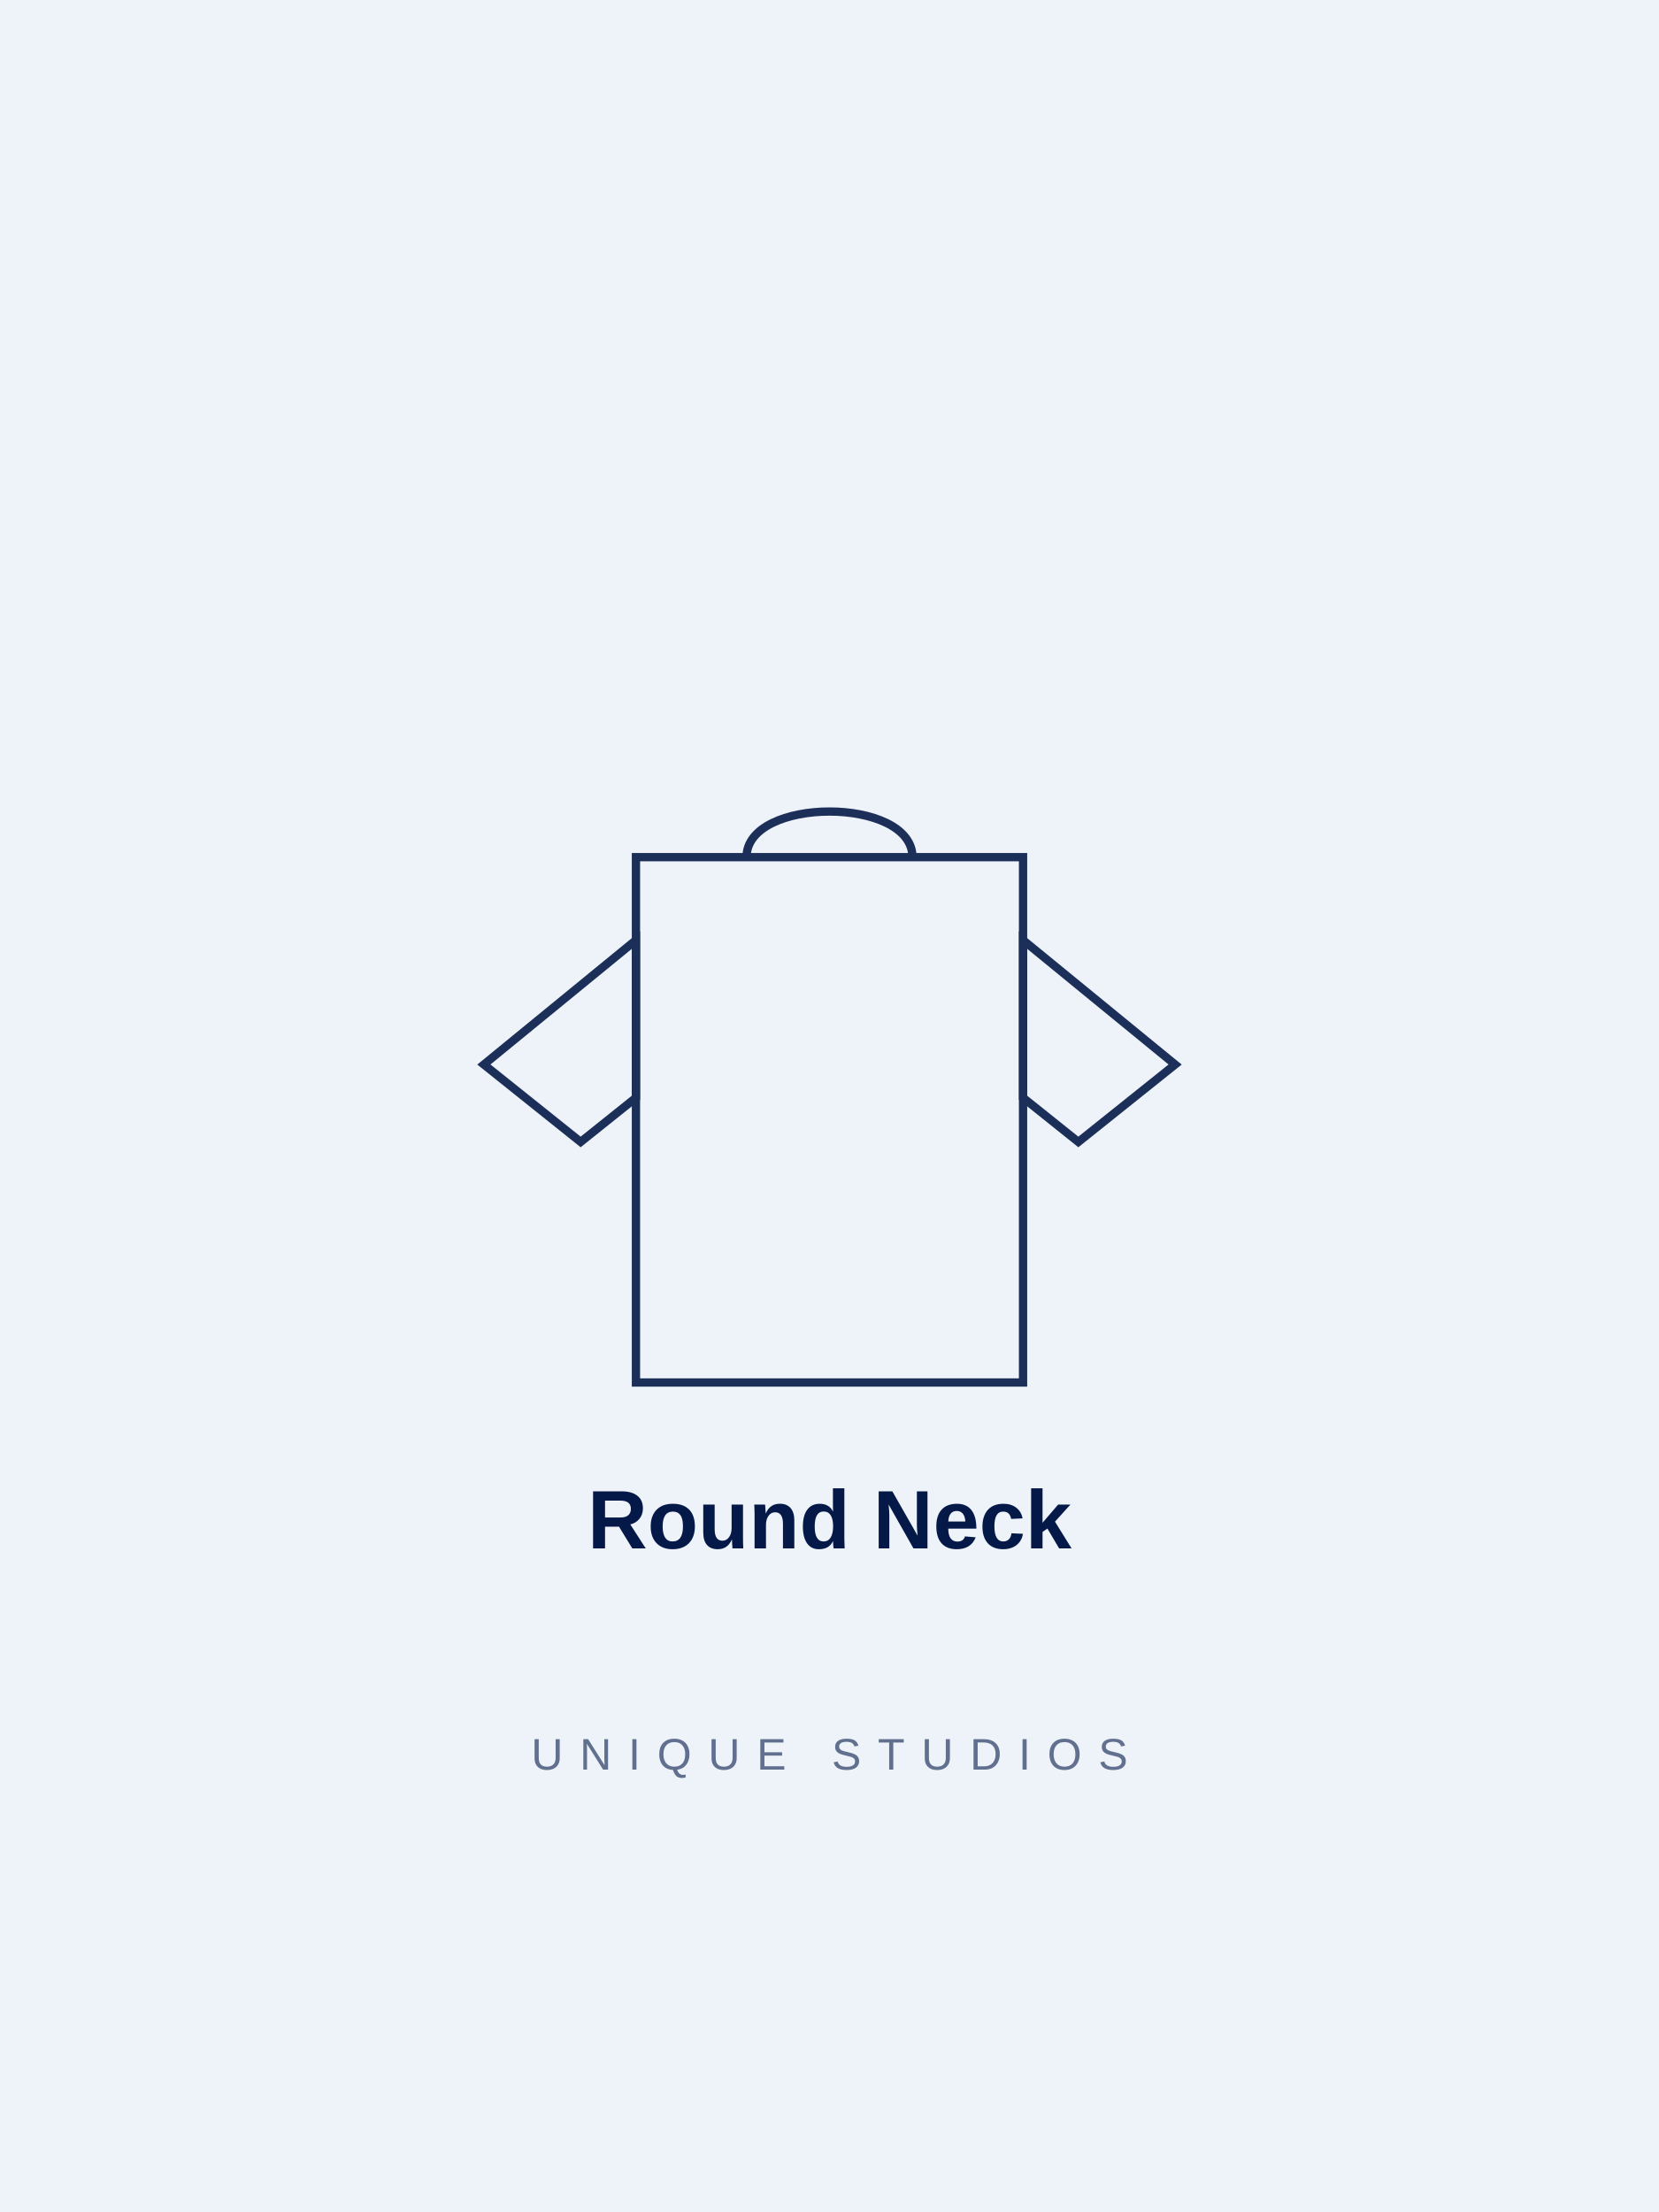
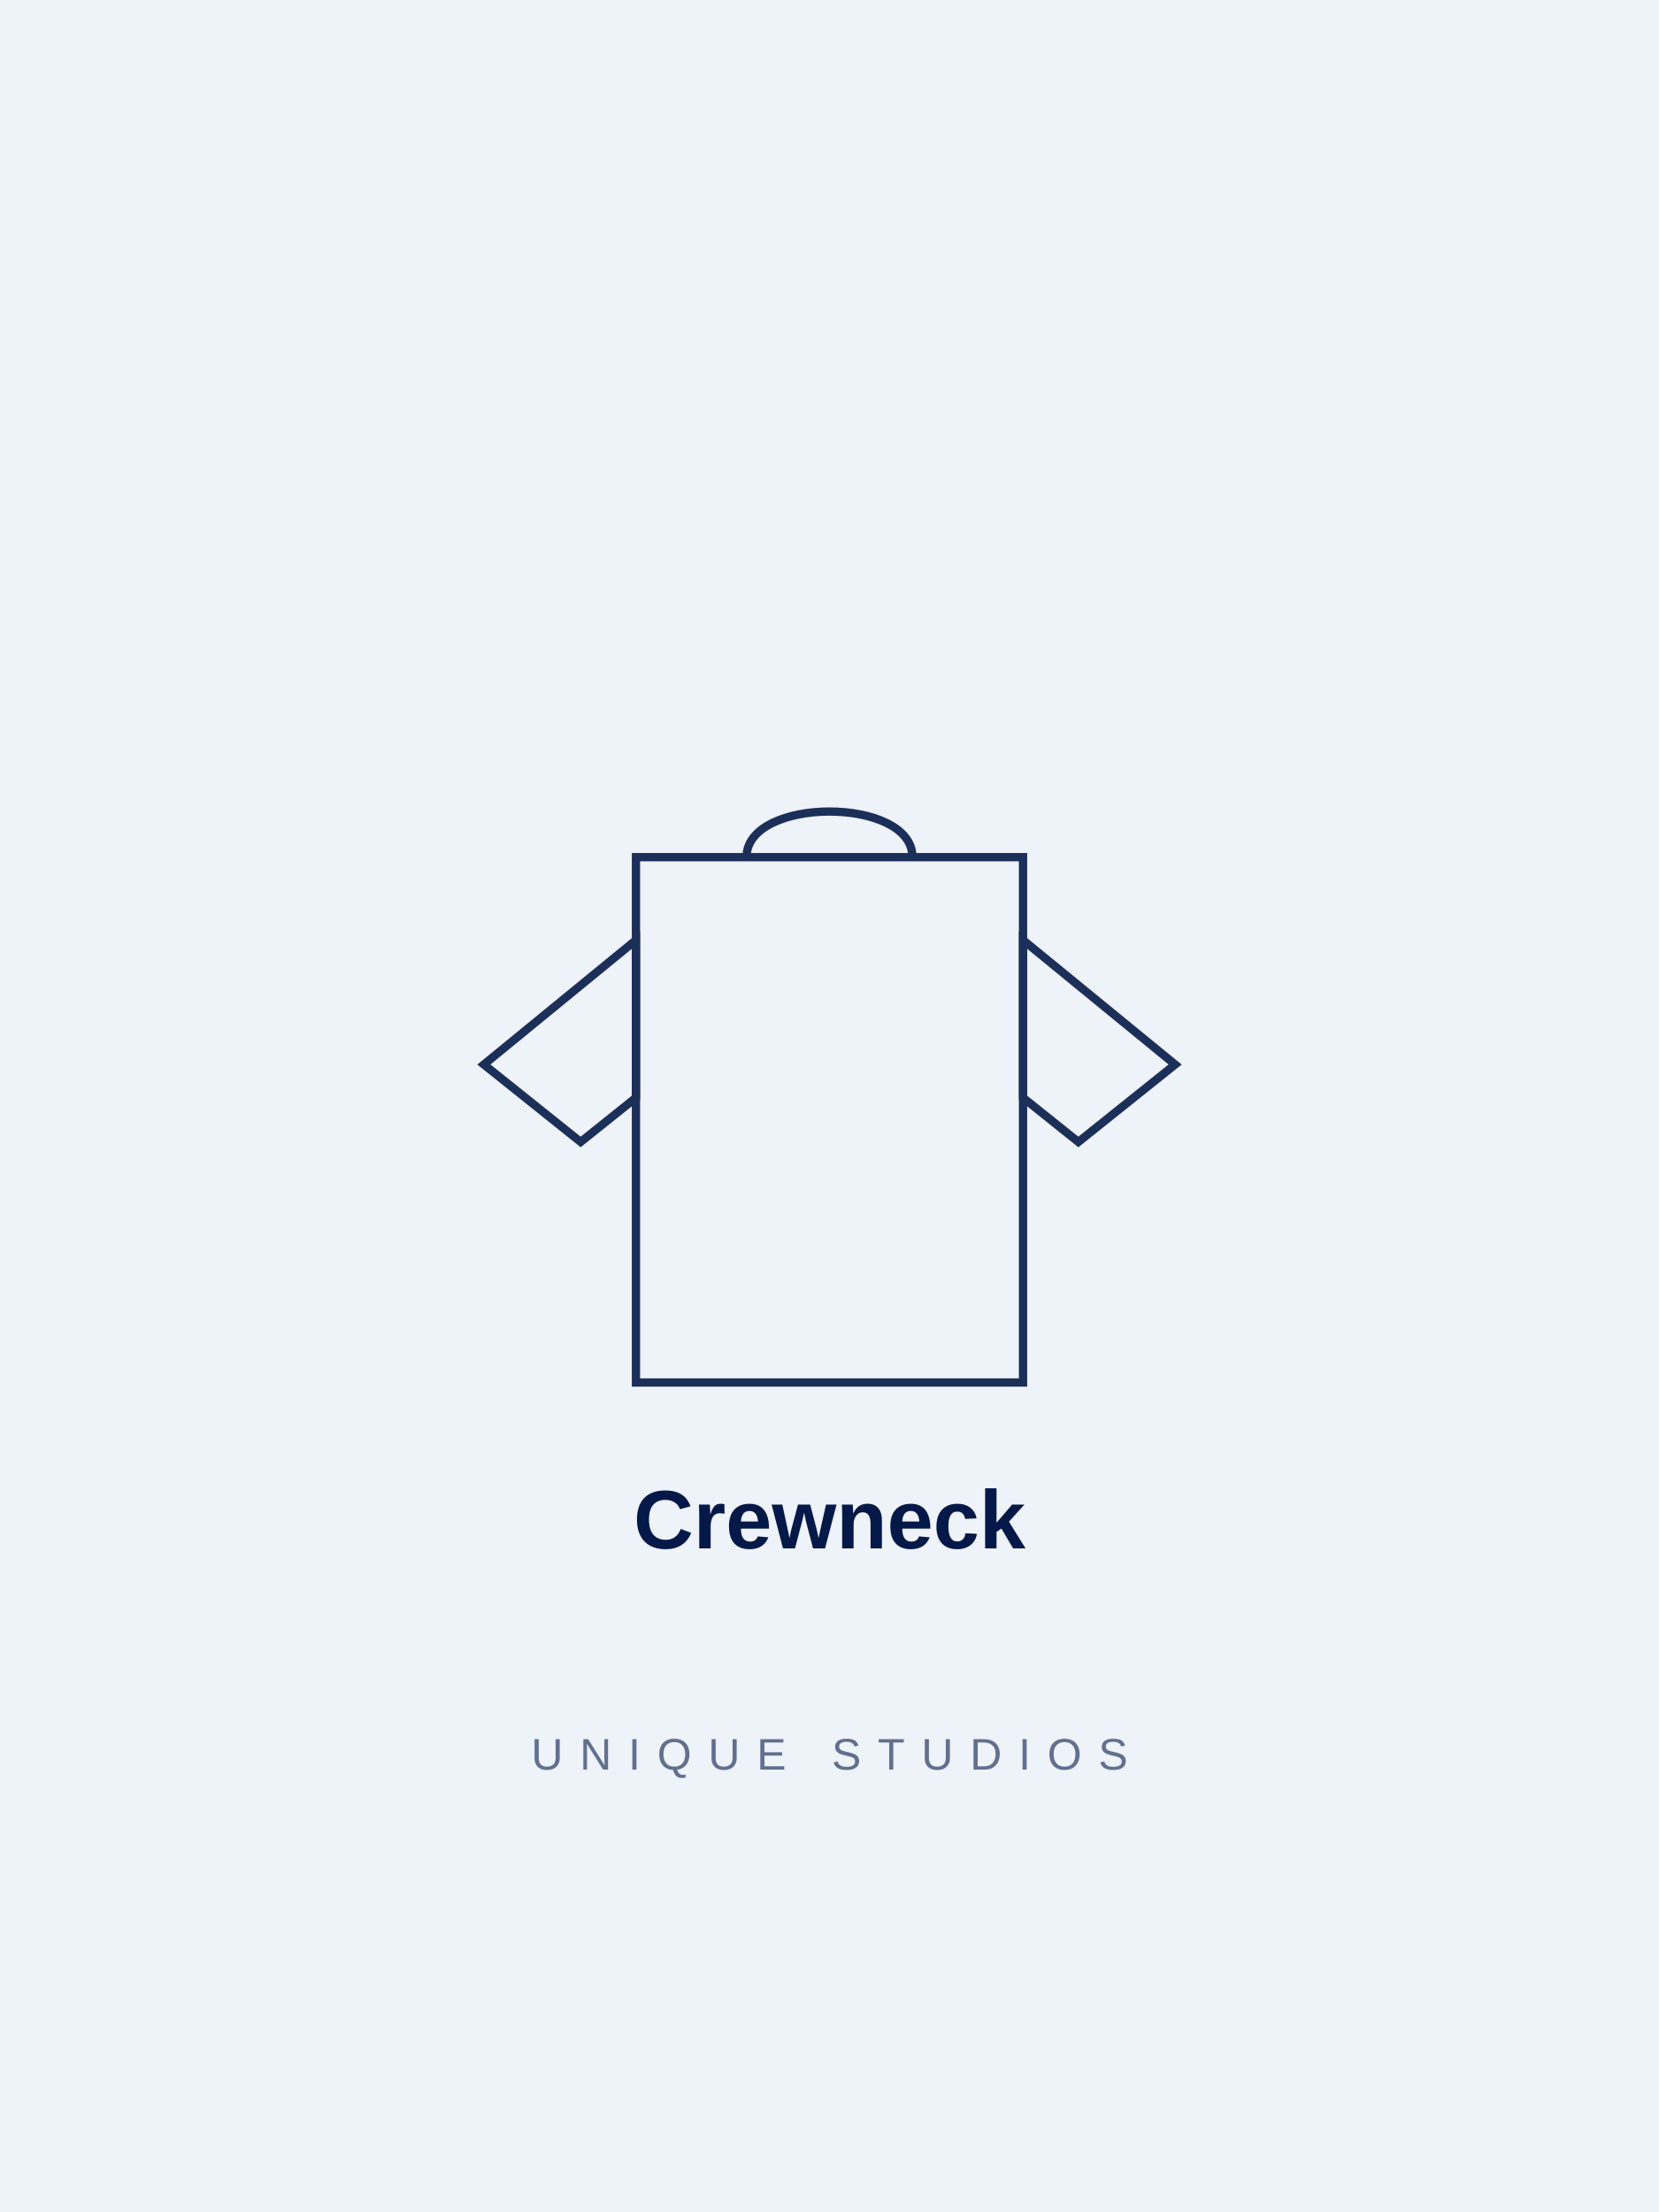
<svg xmlns="http://www.w3.org/2000/svg" width="600" height="800" viewBox="0 0 600 800">
  <rect width="600" height="800" fill="#EEF2F9" />
  <g fill="none" stroke="#051948" stroke-width="3" opacity="0.9">
    <path d="M230 310 h140 v190 h-140 z" />
    <path d="M230 340 l-55 45 35 28 20 -16z" />
    <path d="M370 340 l55 45 -35 28 -20 -16z" />
    <path d="M270 310 c0 -22 60 -22 60 0" />
  </g>
-   <text x="300" y="560" text-anchor="middle" font-family="Arial, sans-serif" font-size="30" font-weight="bold" fill="#051948">Round Neck</text>
+   <text x="300" y="560" text-anchor="middle" font-family="Arial, sans-serif" font-size="30" font-weight="bold" fill="#051948">Crewneck</text>
  <text x="300" y="640" text-anchor="middle" font-family="Arial, sans-serif" font-size="16" letter-spacing="6" fill="#051948" opacity="0.6">UNIQUE STUDIOS</text>
</svg>
